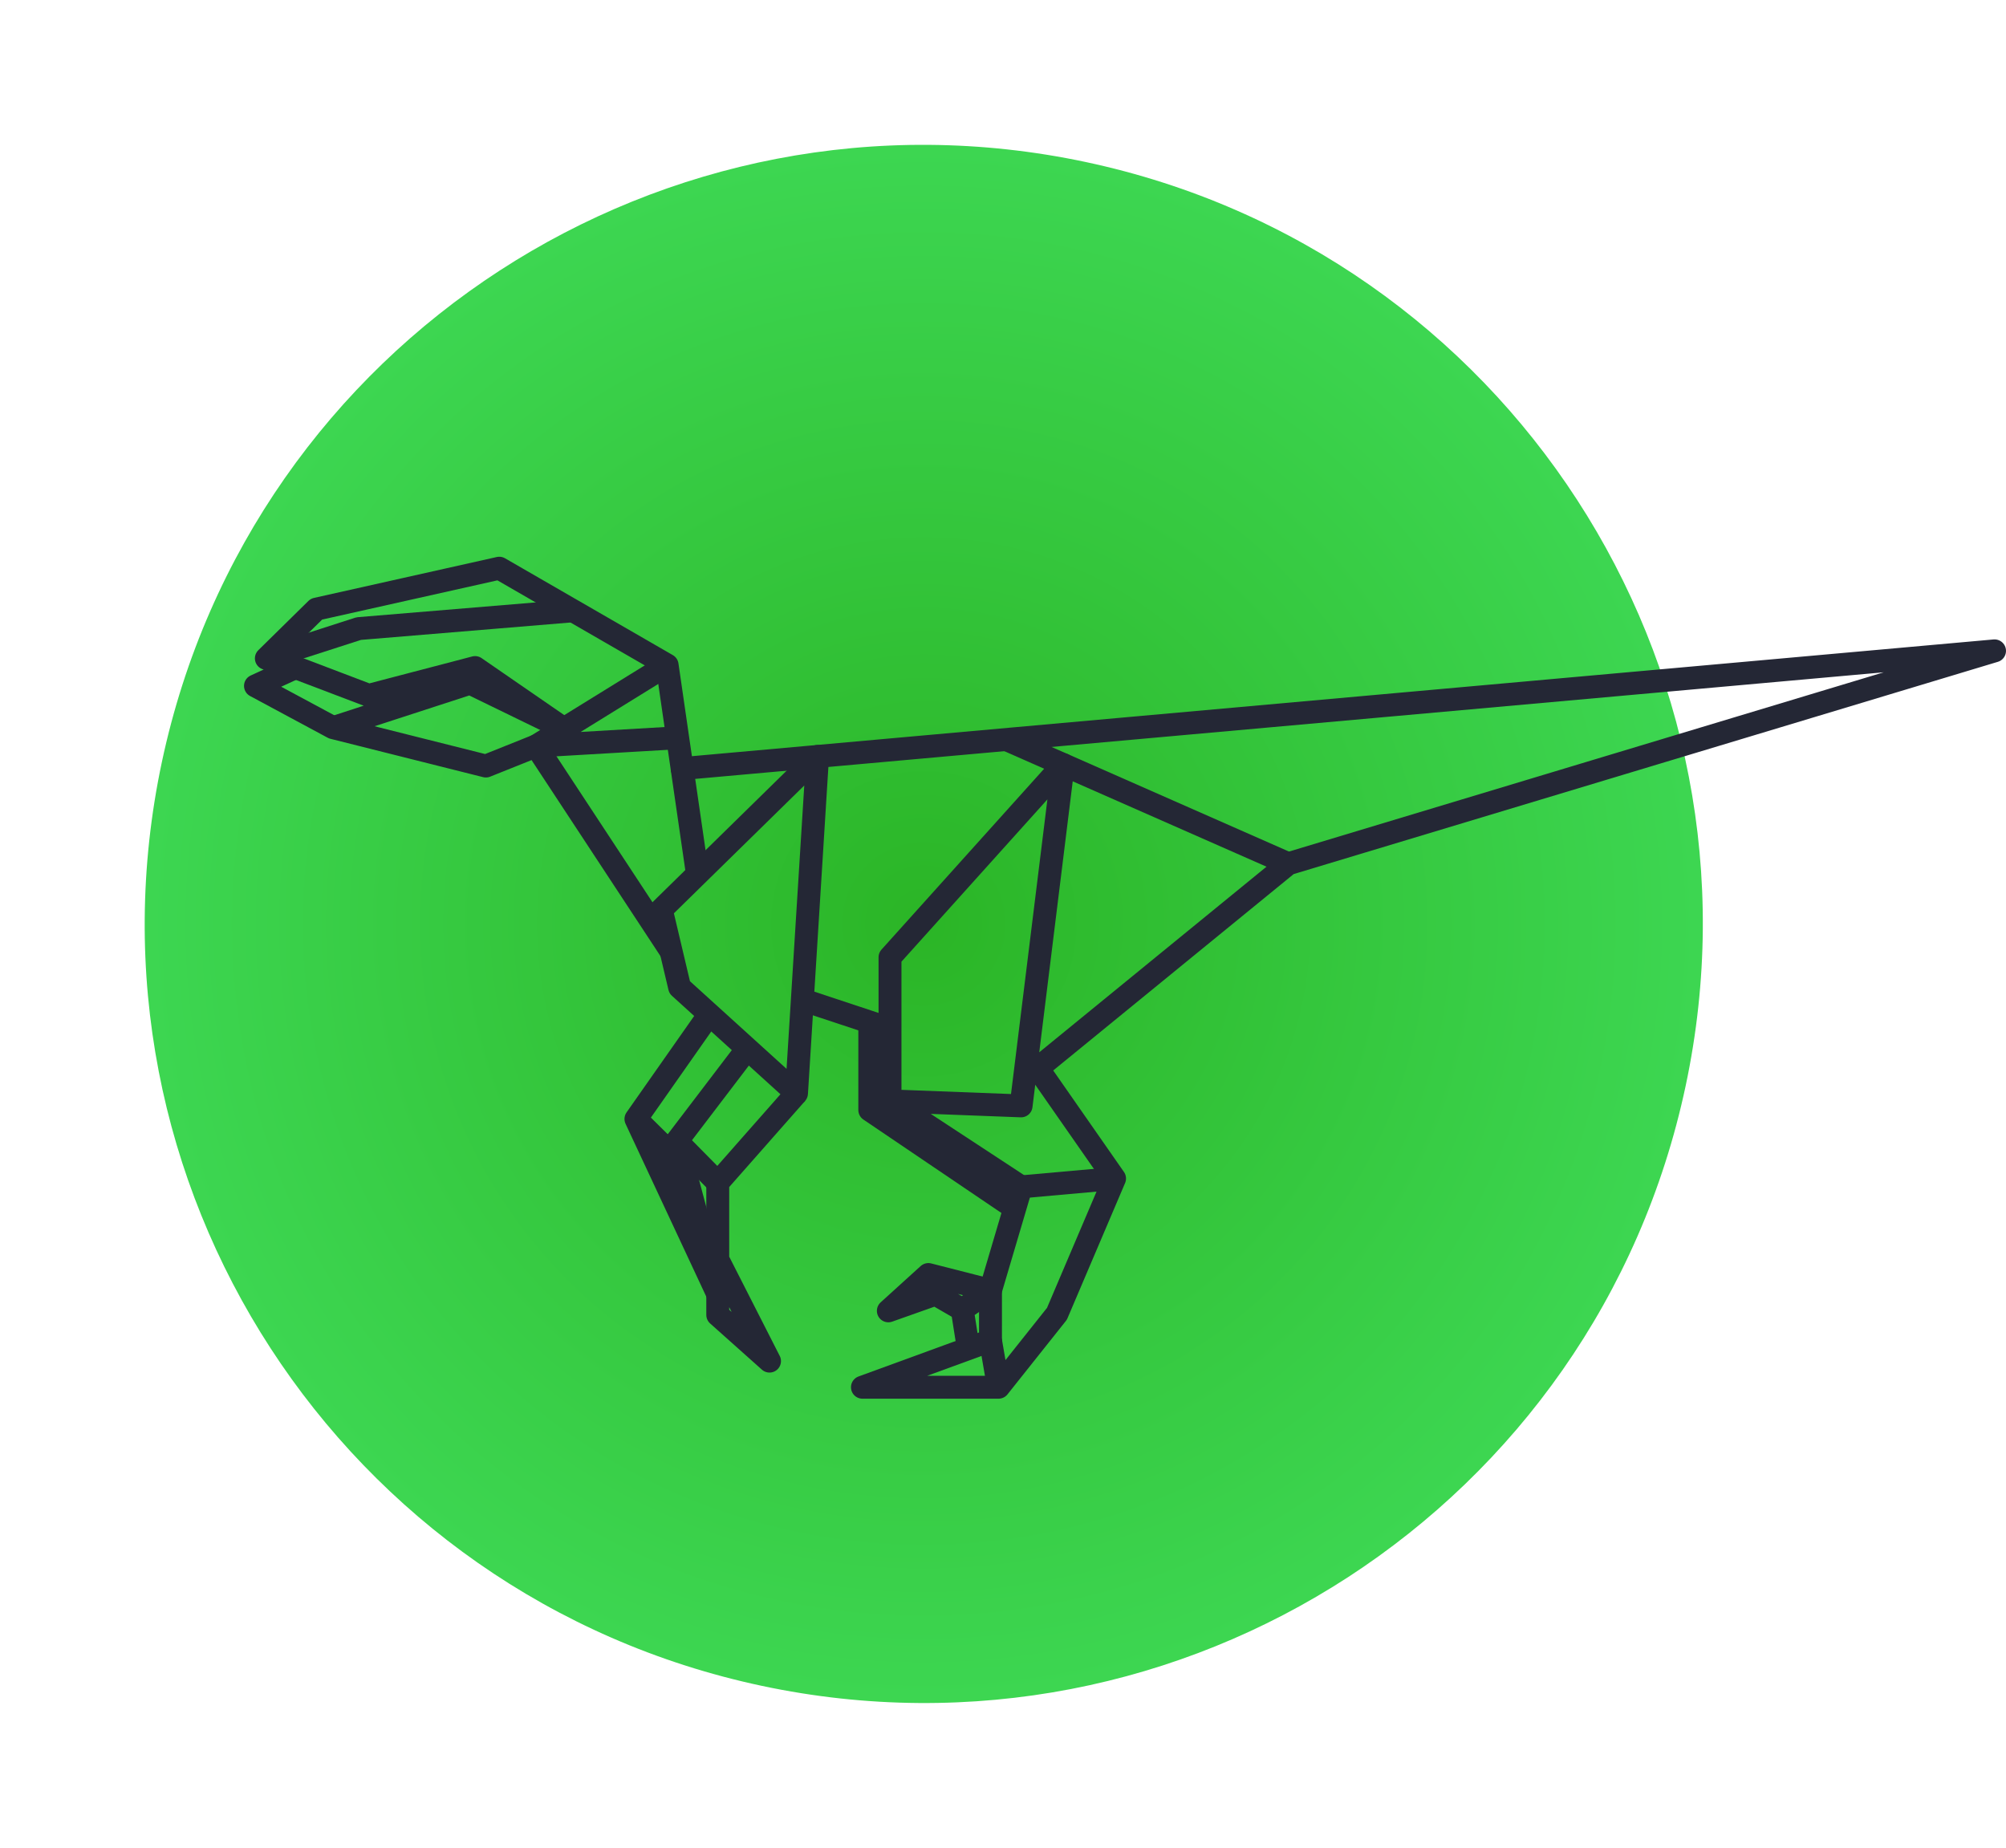
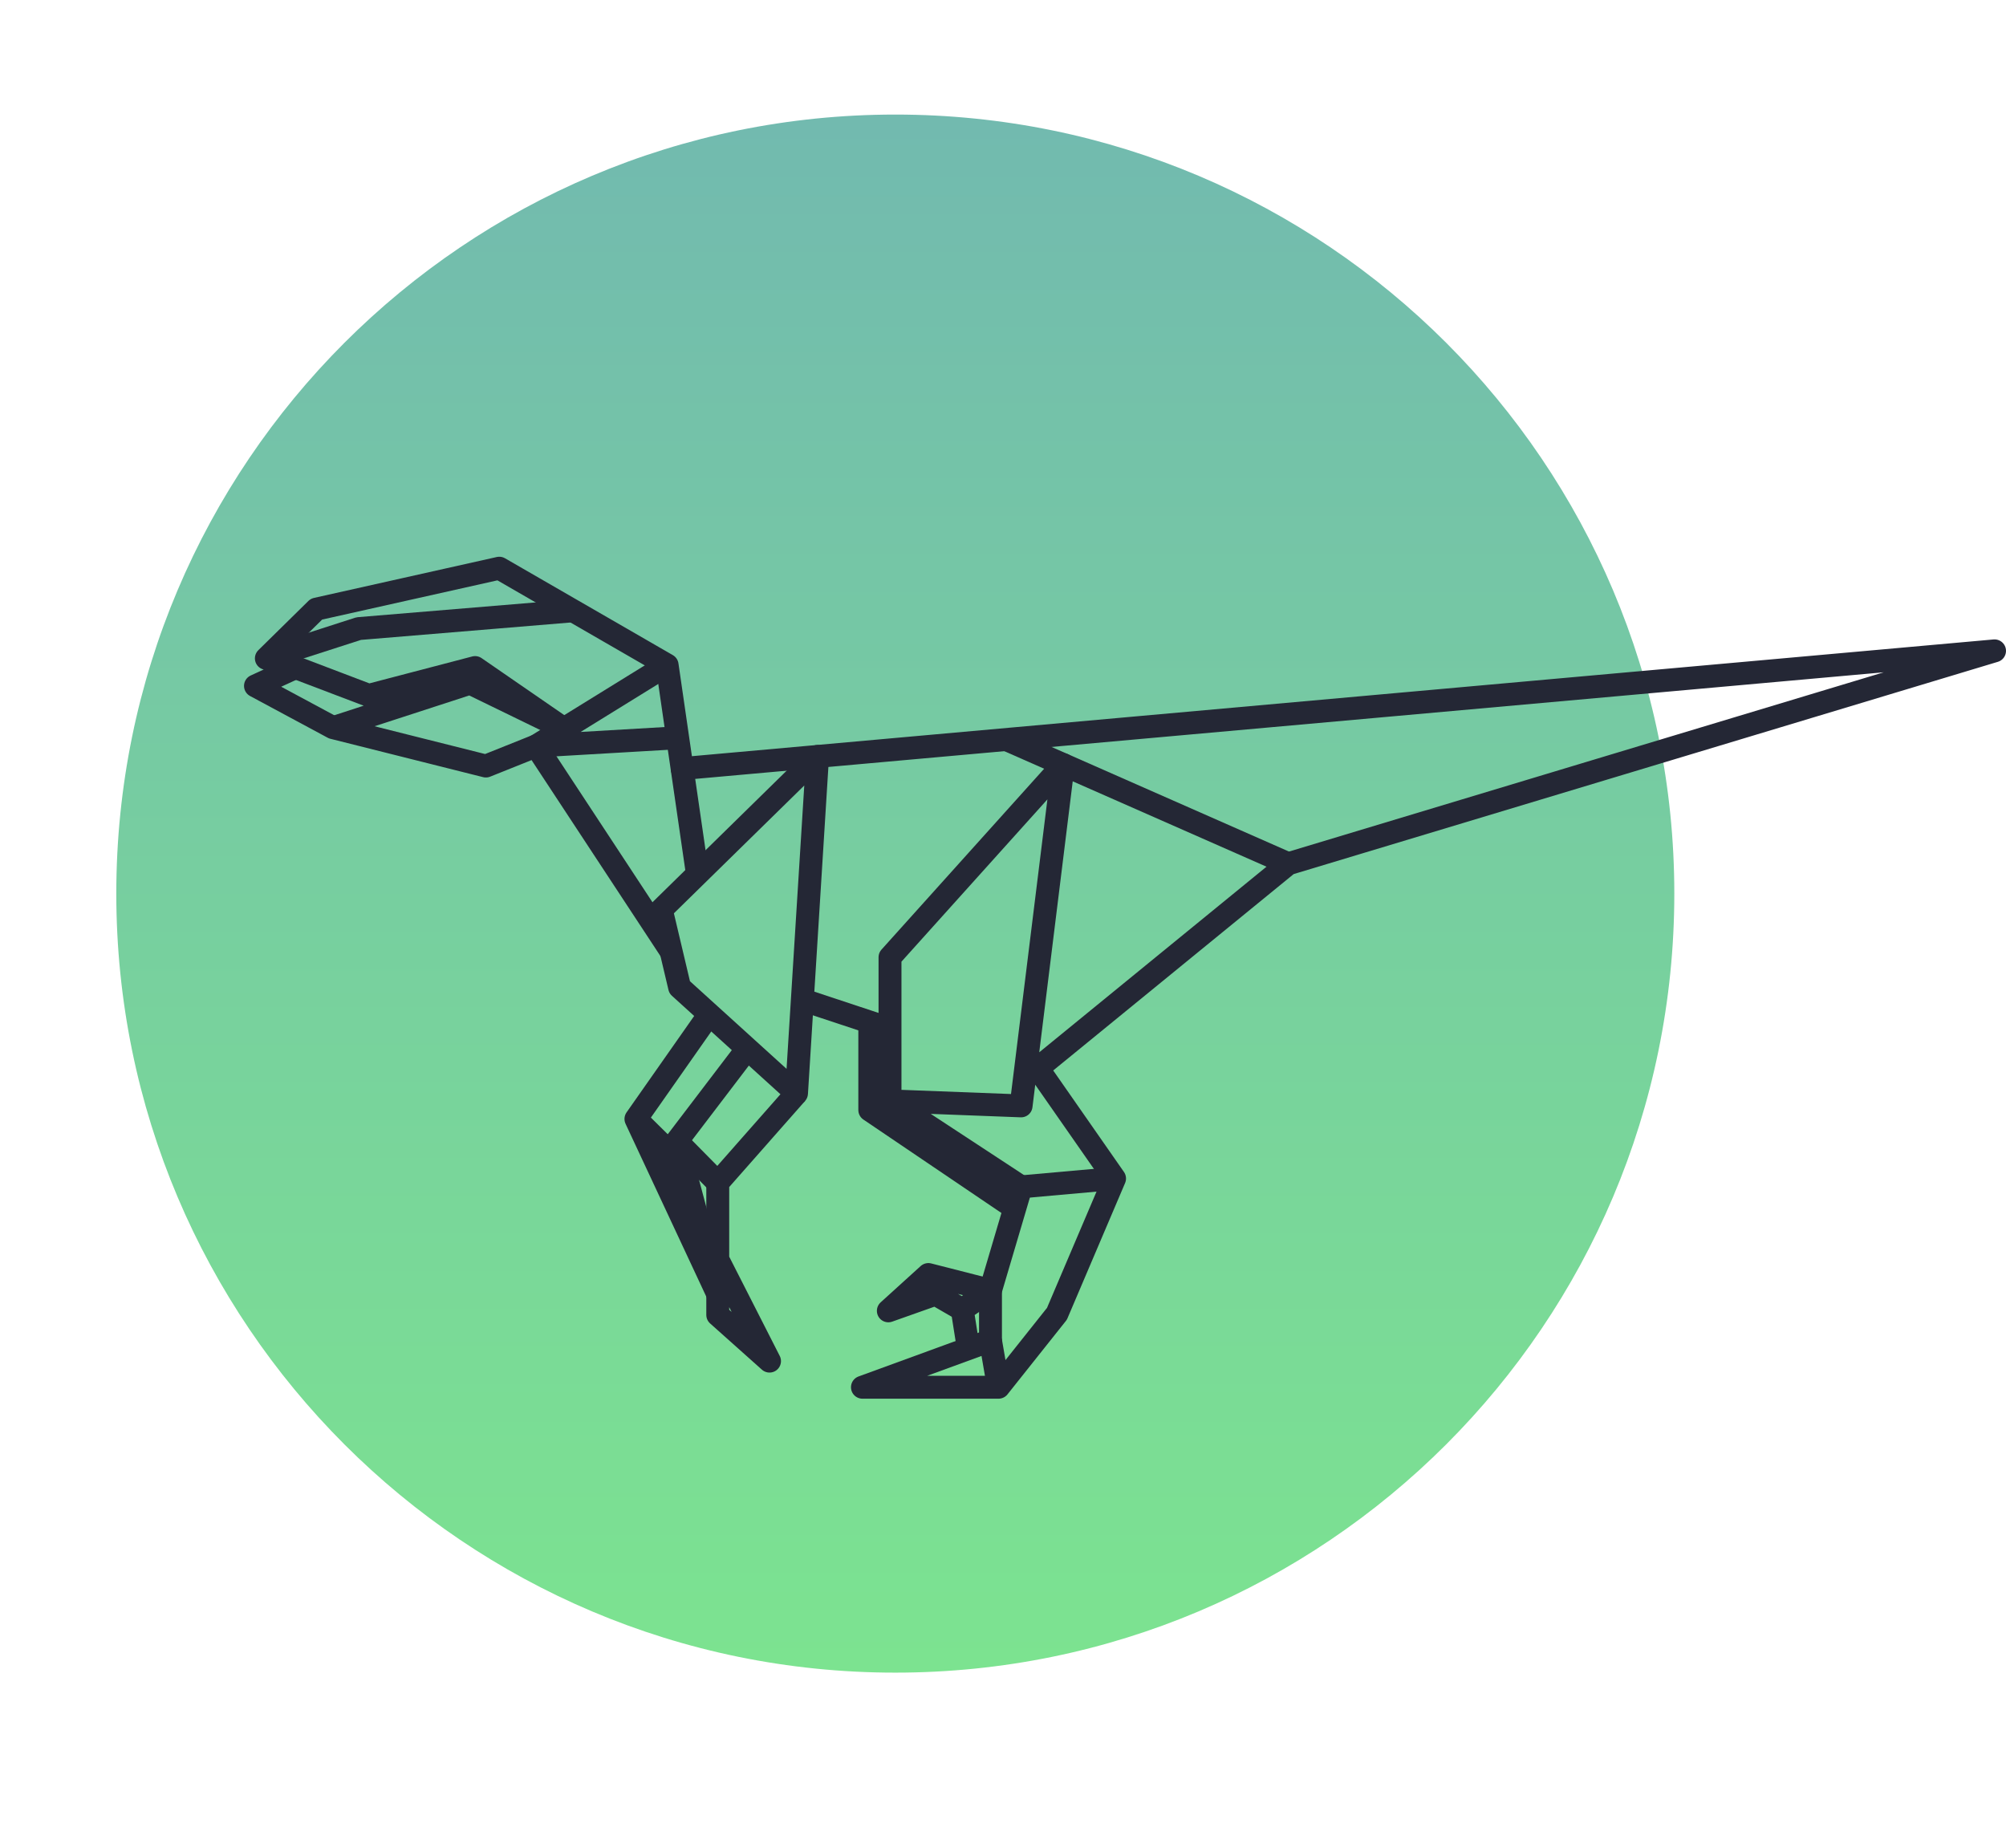
<svg xmlns="http://www.w3.org/2000/svg" width="350.211" height="322.608" viewBox="0 0 350.211 322.608">
  <defs>
-     <radialGradient id="radial-gradient" cx="0.5" cy="0.5" r="0.852" gradientTransform="matrix(0.991, -0.131, 0.131, 0.991, -0.061, 0.07)" gradientUnits="objectBoundingBox">
-       <stop offset="0" stop-color="#2bb526" />
-       <stop offset="1" stop-color="#49ed6f" />
-     </radialGradient>
+     <linearGradient id="radial-gradient">
+       <stop offset="0" stop-color="#72baaf" />
+       <stop offset="1" stop-color="#7ce390" />
+     </linearGradient>
  </defs>
  <g id="Group_84" data-name="Group 84" transform="translate(-309.696 -540)">
    <g id="Group_83" data-name="Group 83">
      <g id="Group_82" data-name="Group 82">
-         <circle id="Ellipse_2" data-name="Ellipse 2" cx="136" cy="136" r="136" transform="matrix(0.978, 0.208, -0.208, 0.978, 366.248, 540)" fill="url(#radial-gradient)" />
+         <circle id="Ellipse_2" data-name="Ellipse 2" cx="136" cy="136" r="136" transform="matrix(0, 1, 1, 0, 330, 560)" fill="url(#radial-gradient)" />
        <g id="Group_78" data-name="Group 78" transform="translate(232.262 314.063)">
          <path id="Path_215" data-name="Path 215" d="M232.814,418.12l22.883.875,7.361-59.573-30.245,33.629V418.12L255.7,433.133l-5.344,18.073v8.745L228,468.114h23.758l10.2-12.826,10.057-23.612-13.409-19.239,43.726-35.709L425.645,339.56,196.522,360.111,193.9,342.038,164.6,325.13l-31.92,7.142-8.745,8.6,5.1,1.6-7,3.207,13.555,7.288,26.673,6.7,8.745-3.5L194.6,392.04" fill="none" stroke="#242735" stroke-linejoin="round" stroke-width="4" />
          <path id="Path_216" data-name="Path 216" d="M341.224,474.671l-20.405-18.511-3.207-13.555L344.9,415.853Z" transform="translate(-124.734 -57.863)" fill="none" stroke="#242735" stroke-linejoin="round" stroke-width="4" />
          <line id="Line_3" data-name="Line 3" x1="49.236" y1="21.691" transform="translate(253.103 355.036)" fill="none" stroke="#242735" stroke-linejoin="round" stroke-width="4" />
          <line id="Line_4" data-name="Line 4" x2="15.303" y2="5.065" transform="translate(217.511 400.472)" fill="none" stroke="#242735" stroke-linejoin="round" stroke-width="4" />
          <path id="Path_217" data-name="Path 217" d="M418.124,543.9v15.355l25.313,17.132" transform="translate(-188.84 -139.53)" fill="none" stroke="#242735" stroke-linejoin="round" stroke-width="4" />
          <line id="Line_5" data-name="Line 5" x2="2.676" y2="18.436" transform="translate(196.522 360.111)" fill="none" stroke="#242735" stroke-linejoin="round" stroke-width="4" />
          <path id="Path_218" data-name="Path 218" d="M280.134,371.809l-22.883,14.138,24.726-1.443" transform="translate(-86.236 -29.772)" fill="none" stroke="#242735" stroke-linejoin="round" stroke-width="4" />
          <path id="Path_219" data-name="Path 219" d="M180.826,345.664,143.4,348.77l-16.13,5.2" transform="translate(-3.336 -13.097)" fill="none" stroke="#242735" stroke-linejoin="round" stroke-width="4" />
          <path id="Path_220" data-name="Path 220" d="M141.358,373.017l12.778,4.858,18.559-4.858,15.511,10.691-16.386-7.97-23.9,7.773" transform="translate(-12.319 -30.542)" fill="none" stroke="#242735" stroke-linejoin="round" stroke-width="4" />
          <line id="Line_6" data-name="Line 6" x1="16.324" y2="1.458" transform="translate(255.698 431.675)" fill="none" stroke="#242735" stroke-linejoin="round" stroke-width="4" />
          <line id="Line_7" data-name="Line 7" x1="2.069" y1="0.289" transform="translate(256.544 412.147)" fill="none" stroke="#242735" stroke-linejoin="round" stroke-width="4" />
          <line id="Line_8" data-name="Line 8" y1="5.101" x2="3.53" transform="translate(229.284 414.622)" fill="none" stroke="#242735" stroke-linejoin="round" stroke-width="4" />
          <line id="Line_9" data-name="Line 9" x2="1.409" y2="8.162" transform="translate(250.353 459.951)" fill="none" stroke="#242735" stroke-linejoin="round" stroke-width="4" />
          <path id="Path_221" data-name="Path 221" d="M439.966,671.688l4.931-3.352-10.843-2.769-6.987,6.34,8.235-2.915,4.664,2.7,1.075,6.8" transform="translate(-194.544 -217.129)" fill="none" stroke="#242735" stroke-linejoin="round" stroke-width="4" />
          <line id="Line_10" data-name="Line 10" x1="1.248" y1="3.425" transform="translate(239.51 448.437)" fill="none" stroke="#242735" stroke-linejoin="round" stroke-width="4" />
          <path id="Path_222" data-name="Path 222" d="M358.548,578.244l-13.749,15.6v23.078l9.037,8.065-9.061-17.8" transform="translate(-142.058 -161.435)" fill="none" stroke="#242735" stroke-linejoin="round" stroke-width="4" />
          <path id="Path_223" data-name="Path 223" d="M318.222,540.133l-12.816,18.274L319.69,588.99l-7.142-26.7,12.3-16.149" transform="translate(-116.949 -137.128)" fill="none" stroke="#242735" stroke-linejoin="round" stroke-width="4" />
          <line id="Line_11" data-name="Line 11" x1="7.142" y1="7.239" transform="translate(195.599 425.165)" fill="none" stroke="#242735" stroke-linejoin="round" stroke-width="4" />
          <line id="Line_12" data-name="Line 12" x2="8.29" y2="8.18" transform="translate(188.457 421.278)" fill="none" stroke="#242735" stroke-linejoin="round" stroke-width="4" />
        </g>
      </g>
    </g>
  </g>
</svg>
